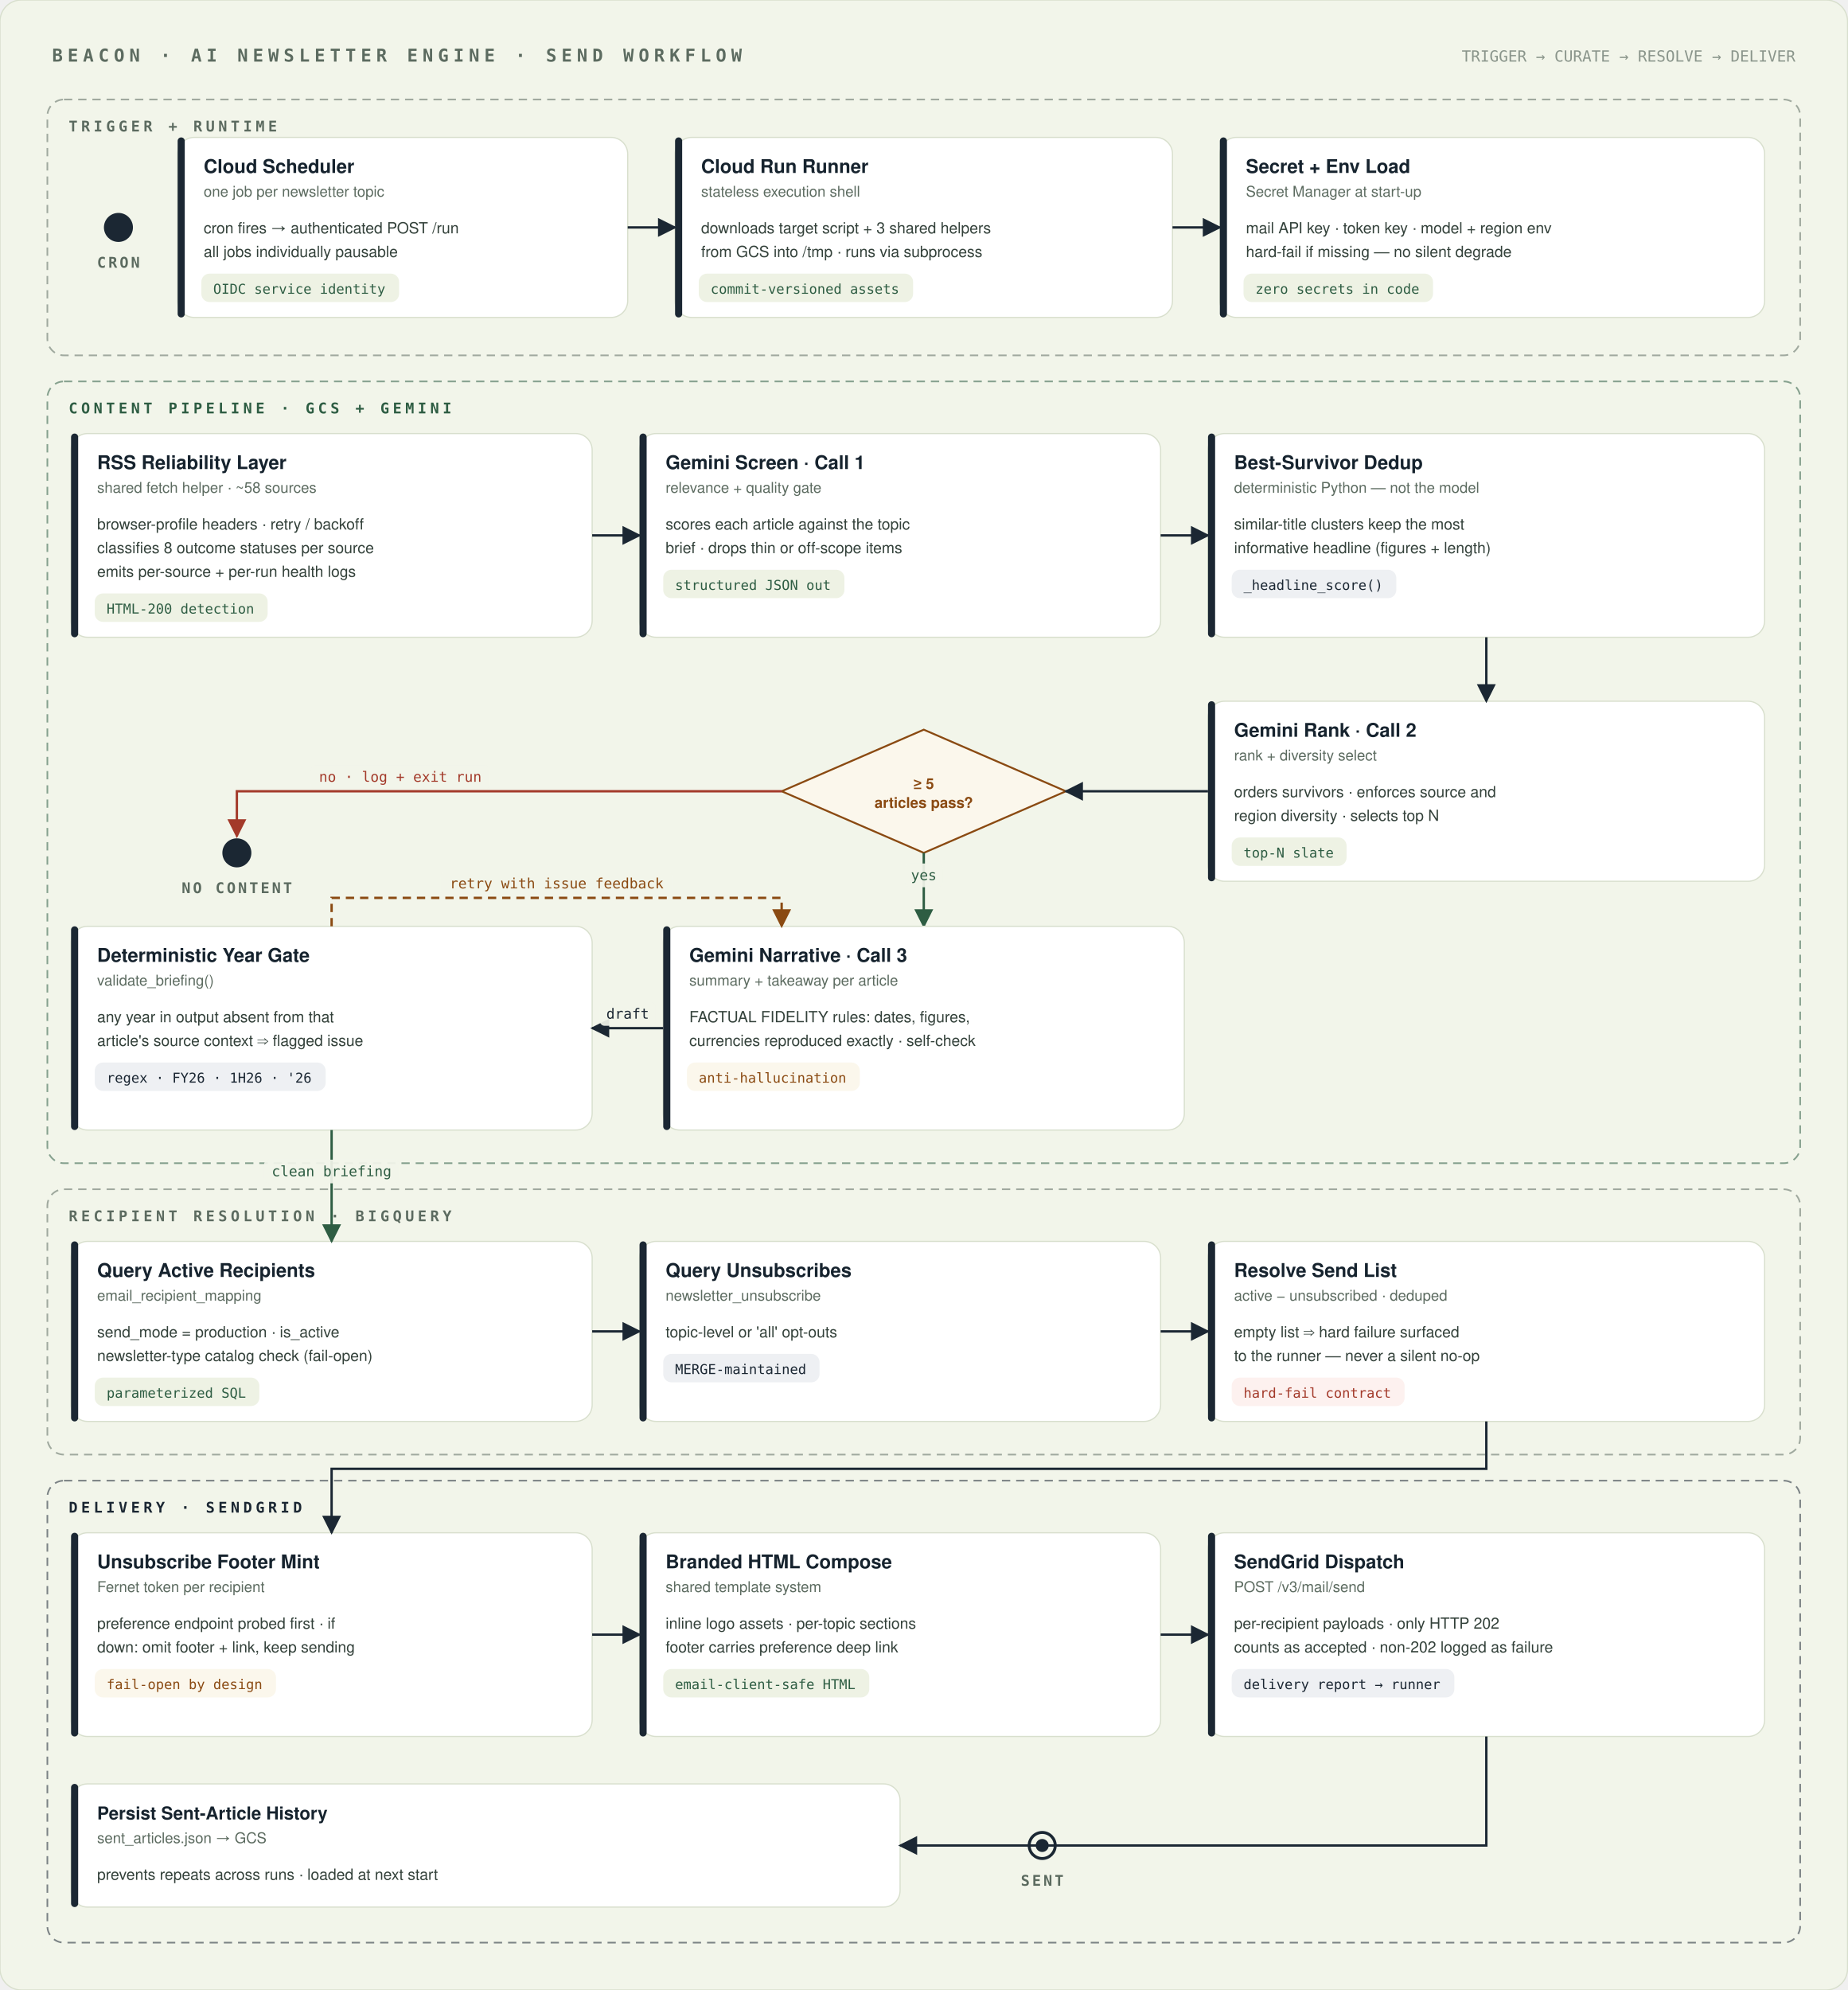
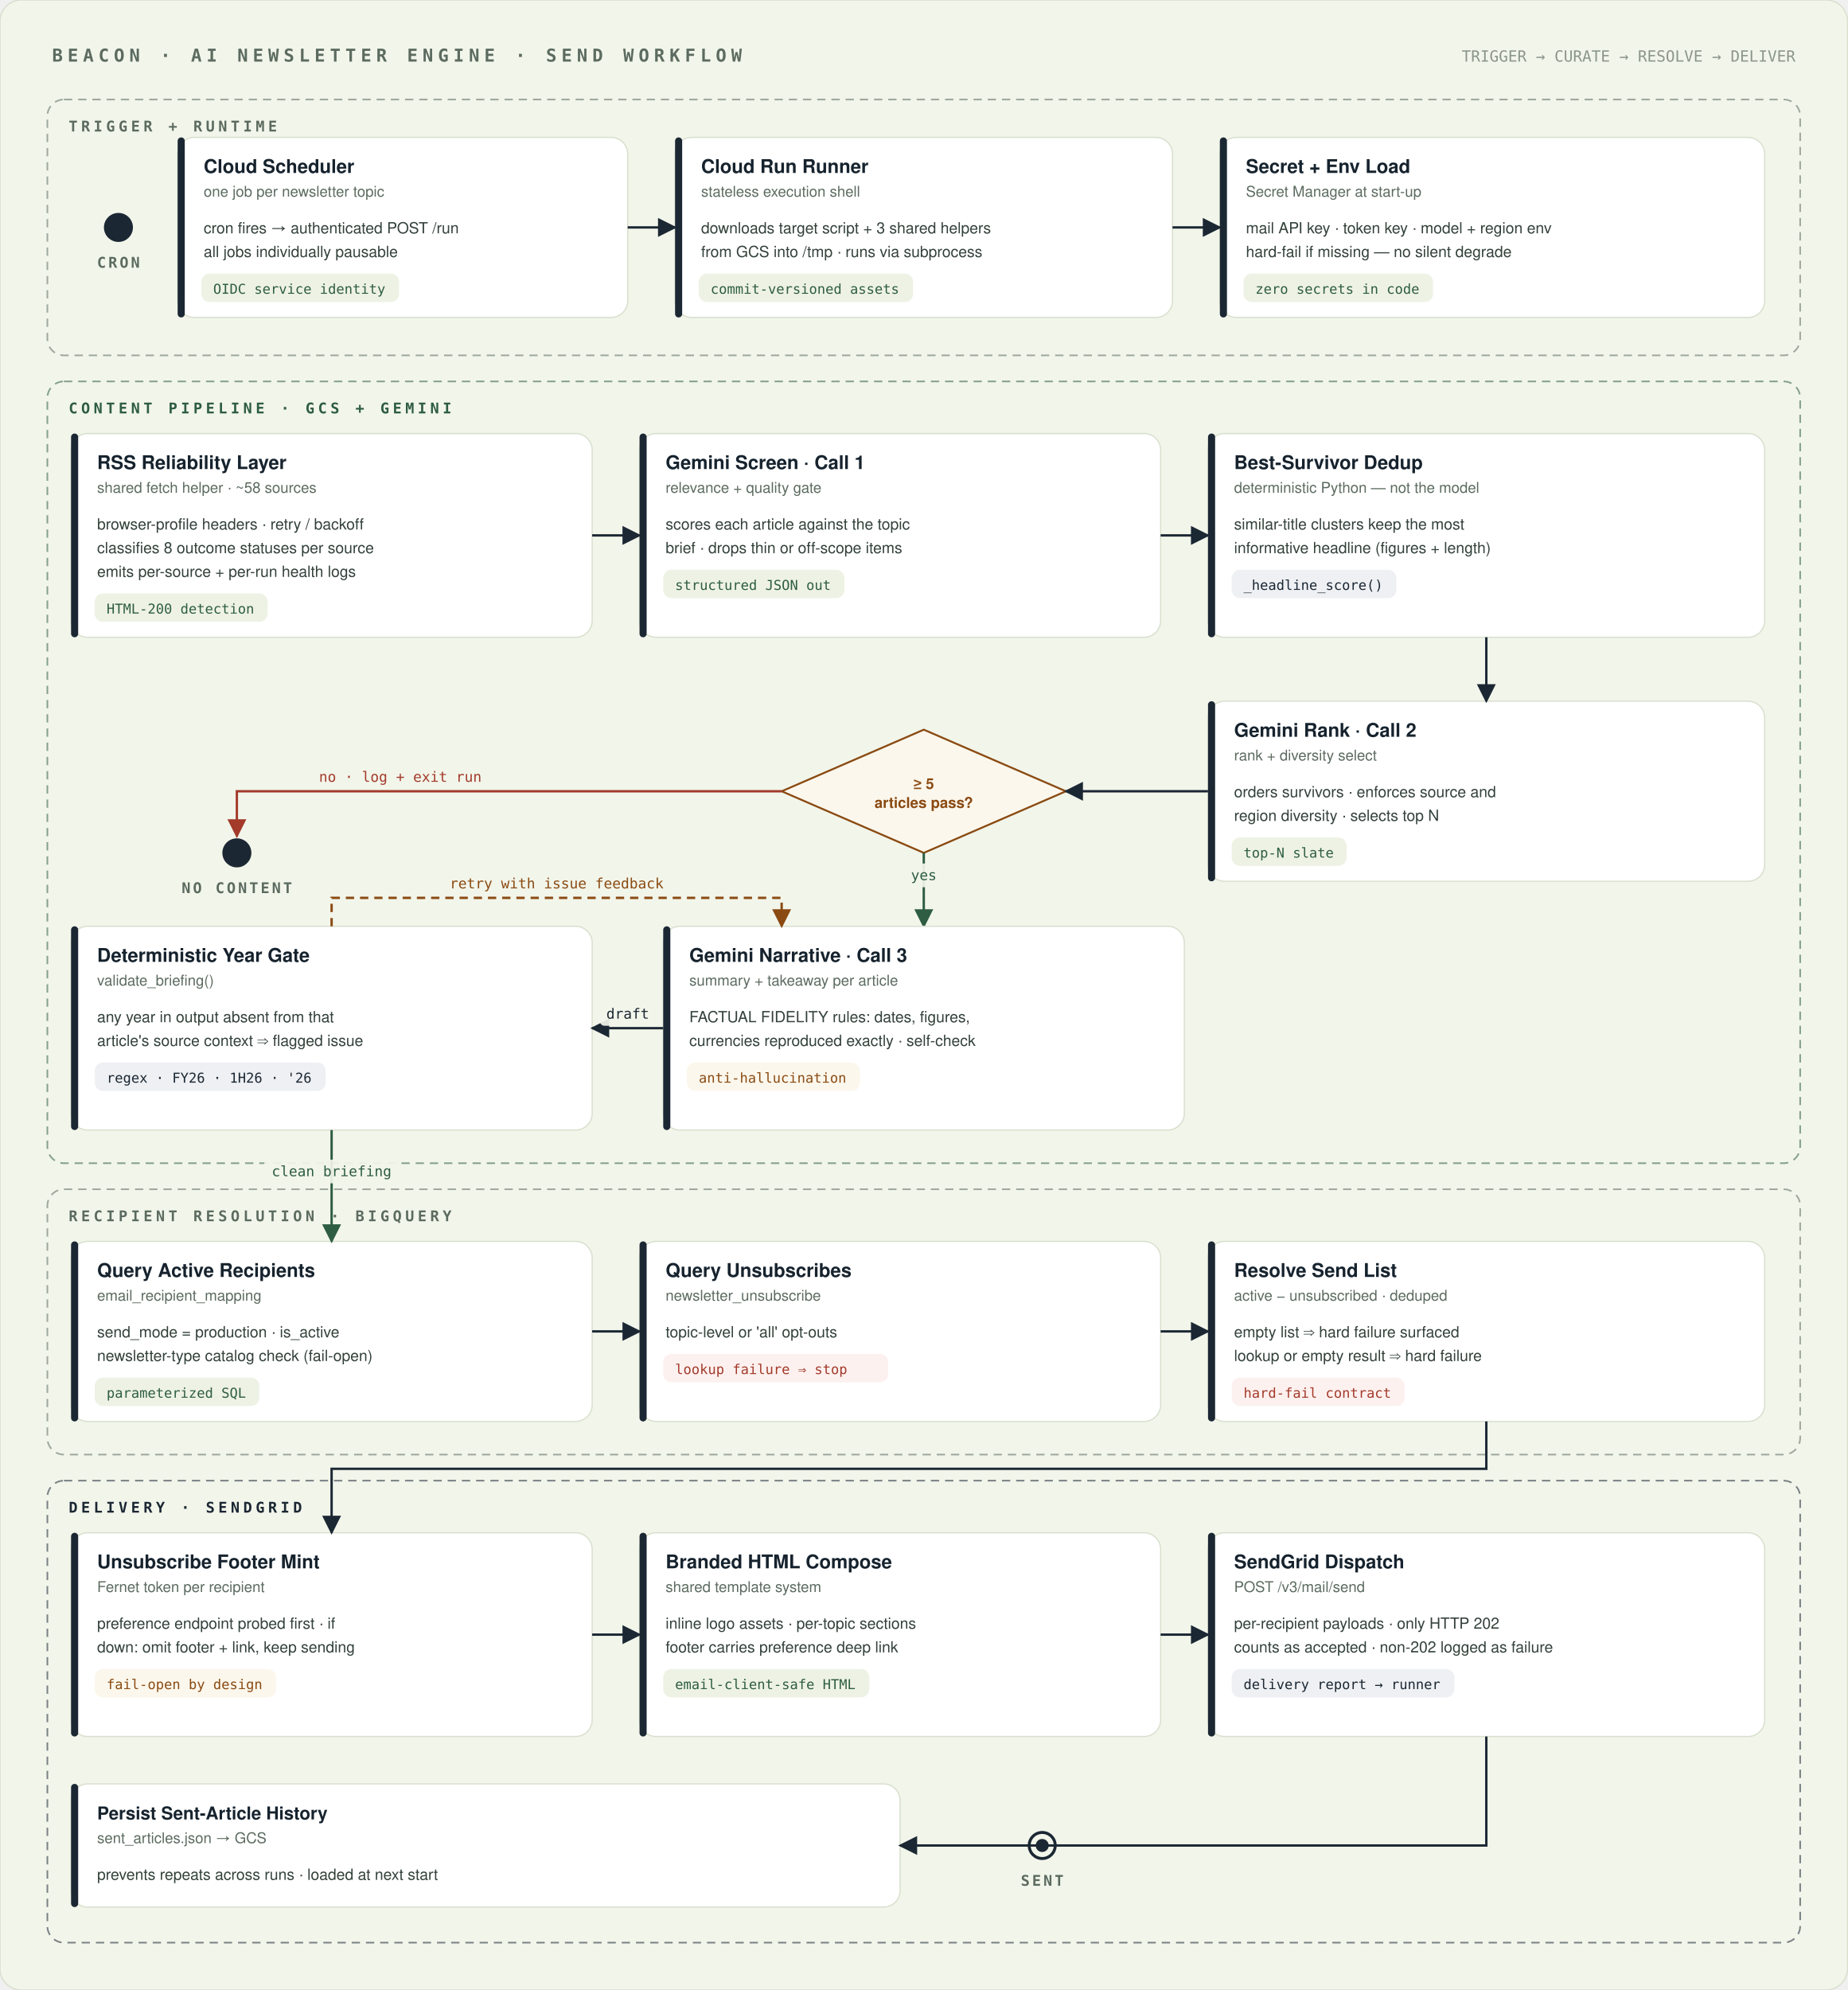
<svg xmlns="http://www.w3.org/2000/svg" viewBox="0 0 1560 1680" font-family="IBM Plex Sans, -apple-system, Segoe UI, Helvetica, Arial, sans-serif">
  <defs>
    <marker id="arr" viewBox="0 0 10 10" refX="9" refY="5" markerWidth="8" markerHeight="8" orient="auto-start-reverse">
      <path d="M0,0 L10,5 L0,10 z" fill="#1b2733" />
    </marker>
    <marker id="arrg" viewBox="0 0 10 10" refX="9" refY="5" markerWidth="8" markerHeight="8" orient="auto-start-reverse">
      <path d="M0,0 L10,5 L0,10 z" fill="#2e5d43" />
    </marker>
    <marker id="arra" viewBox="0 0 10 10" refX="9" refY="5" markerWidth="8" markerHeight="8" orient="auto-start-reverse">
      <path d="M0,0 L10,5 L0,10 z" fill="#8a4a12" />
    </marker>
    <marker id="arrr" viewBox="0 0 10 10" refX="9" refY="5" markerWidth="8" markerHeight="8" orient="auto-start-reverse">
      <path d="M0,0 L10,5 L0,10 z" fill="#a33a2a" />
    </marker>
  </defs>
  <rect x="0" y="0" width="1560" height="1680" rx="18" fill="#f2f5ea" stroke="#d8dfcd" />
  <text x="44" y="52" font-size="15" letter-spacing="4" fill="#5c6b60" font-family="IBM Plex Mono, ui-monospace, Menlo, monospace" font-weight="600">BEACON · AI NEWSLETTER ENGINE · SEND WORKFLOW</text>
  <text x="1516" y="52" text-anchor="end" font-size="13" fill="#8a958b" font-family="IBM Plex Mono, ui-monospace, Menlo, monospace">TRIGGER → CURATE → RESOLVE → DELIVER</text>
  <rect x="40" y="84" width="1480" height="216" rx="14" fill="none" stroke="#5c6b60" stroke-width="1.4" opacity="0.55" stroke-dasharray="7 5" />
  <text x="58" y="111" font-size="12.5" letter-spacing="3" fill="#5c6b60" font-family="IBM Plex Mono, ui-monospace, Menlo, monospace" font-weight="600">TRIGGER + RUNTIME</text>
  <circle cx="100" cy="192" r="11" fill="#1b2733" stroke="#1b2733" stroke-width="2.5" />
  <text x="100" y="226" text-anchor="middle" font-size="12.5" letter-spacing="2" fill="#5c6b60" font-family="IBM Plex Mono, ui-monospace, Menlo, monospace" font-weight="600">CRON</text>
  <rect x="150" y="116" width="380" height="152" rx="14" fill="#ffffff" stroke="#d8dfcd" />
  <rect x="150" y="116" width="6" height="152" rx="3" fill="#1b2733" />
  <text x="172" y="146" font-size="16" font-weight="700" fill="#16232e">Cloud Scheduler</text>
  <text x="172" y="166" font-size="12.5" fill="#5c6b60">one job per newsletter topic</text>
  <text x="172" y="197" font-size="13" fill="#33413a">cron fires → authenticated POST /run</text>
  <text x="172" y="217" font-size="13" fill="#33413a">all jobs individually pausable</text>
  <rect x="170" y="231" width="167" height="24" rx="7" fill="#eef2e4" />
  <text x="180" y="248" font-size="11.5" fill="#2e5d43" font-family="IBM Plex Mono, ui-monospace, Menlo, monospace">OIDC service identity</text>
  <rect x="570" y="116" width="420" height="152" rx="14" fill="#ffffff" stroke="#d8dfcd" />
  <rect x="570" y="116" width="6" height="152" rx="3" fill="#1b2733" />
  <text x="592" y="146" font-size="16" font-weight="700" fill="#16232e">Cloud Run Runner</text>
  <text x="592" y="166" font-size="12.5" fill="#5c6b60">stateless execution shell</text>
  <text x="592" y="197" font-size="13" fill="#33413a">downloads target script + 3 shared helpers</text>
  <text x="592" y="217" font-size="13" fill="#33413a">from GCS into /tmp · runs via subprocess</text>
  <rect x="590" y="231" width="181" height="24" rx="7" fill="#eef2e4" />
  <text x="600" y="248" font-size="11.5" fill="#2e5d43" font-family="IBM Plex Mono, ui-monospace, Menlo, monospace">commit-versioned assets</text>
  <rect x="1030" y="116" width="460" height="152" rx="14" fill="#ffffff" stroke="#d8dfcd" />
  <rect x="1030" y="116" width="6" height="152" rx="3" fill="#1b2733" />
  <text x="1052" y="146" font-size="16" font-weight="700" fill="#16232e">Secret + Env Load</text>
  <text x="1052" y="166" font-size="12.5" fill="#5c6b60">Secret Manager at start-up</text>
  <text x="1052" y="197" font-size="13" fill="#33413a">mail API key · token key · model + region env</text>
  <text x="1052" y="217" font-size="13" fill="#33413a">hard-fail if missing — no silent degrade</text>
  <rect x="1050" y="231" width="160" height="24" rx="7" fill="#eef2e4" />
  <text x="1060" y="248" font-size="11.5" fill="#2e5d43" font-family="IBM Plex Mono, ui-monospace, Menlo, monospace">zero secrets in code</text>
  <polyline points="530,192 570,192" fill="none" stroke="#1b2733" stroke-width="2" marker-end="url(#arr)" />
  <polyline points="990,192 1030,192" fill="none" stroke="#1b2733" stroke-width="2" marker-end="url(#arr)" />
  <rect x="40" y="322" width="1480" height="660" rx="14" fill="none" stroke="#2e5d43" stroke-width="1.4" opacity="0.55" stroke-dasharray="7 5" />
  <text x="58" y="349" font-size="12.5" letter-spacing="3" fill="#2e5d43" font-family="IBM Plex Mono, ui-monospace, Menlo, monospace" font-weight="600">CONTENT PIPELINE · GCS + GEMINI</text>
  <rect x="60" y="366" width="440" height="172" rx="14" fill="#ffffff" stroke="#d8dfcd" />
  <rect x="60" y="366" width="6" height="172" rx="3" fill="#1b2733" />
  <text x="82" y="396" font-size="16" font-weight="700" fill="#16232e">RSS Reliability Layer</text>
  <text x="82" y="416" font-size="12.5" fill="#5c6b60">shared fetch helper · ~58 sources</text>
  <text x="82" y="447" font-size="13" fill="#33413a">browser-profile headers · retry / backoff</text>
  <text x="82" y="467" font-size="13" fill="#33413a">classifies 8 outcome statuses per source</text>
  <text x="82" y="487" font-size="13" fill="#33413a">emits per-source + per-run health logs</text>
  <rect x="80" y="501" width="146" height="24" rx="7" fill="#eef2e4" />
  <text x="90" y="518" font-size="11.5" fill="#2e5d43" font-family="IBM Plex Mono, ui-monospace, Menlo, monospace">HTML-200 detection</text>
  <rect x="540" y="366" width="440" height="172" rx="14" fill="#ffffff" stroke="#d8dfcd" />
  <rect x="540" y="366" width="6" height="172" rx="3" fill="#1b2733" />
  <text x="562" y="396" font-size="16" font-weight="700" fill="#16232e">Gemini Screen · Call 1</text>
  <text x="562" y="416" font-size="12.5" fill="#5c6b60">relevance + quality gate</text>
  <text x="562" y="447" font-size="13" fill="#33413a">scores each article against the topic</text>
  <text x="562" y="467" font-size="13" fill="#33413a">brief · drops thin or off-scope items</text>
  <rect x="560" y="481" width="153" height="24" rx="7" fill="#eef2e4" />
  <text x="570" y="498" font-size="11.5" fill="#2e5d43" font-family="IBM Plex Mono, ui-monospace, Menlo, monospace">structured JSON out</text>
  <rect x="1020" y="366" width="470" height="172" rx="14" fill="#ffffff" stroke="#d8dfcd" />
  <rect x="1020" y="366" width="6" height="172" rx="3" fill="#1b2733" />
  <text x="1042" y="396" font-size="16" font-weight="700" fill="#16232e">Best-Survivor Dedup</text>
  <text x="1042" y="416" font-size="12.5" fill="#5c6b60">deterministic Python — not the model</text>
  <text x="1042" y="447" font-size="13" fill="#33413a">similar-title clusters keep the most</text>
  <text x="1042" y="467" font-size="13" fill="#33413a">informative headline (figures + length)</text>
  <rect x="1040" y="481" width="139" height="24" rx="7" fill="#eef0f3" />
  <text x="1050" y="498" font-size="11.5" fill="#1b2733" font-family="IBM Plex Mono, ui-monospace, Menlo, monospace">_headline_score()</text>
  <polyline points="500,452 540,452" fill="none" stroke="#1b2733" stroke-width="2" marker-end="url(#arr)" />
  <polyline points="980,452 1020,452" fill="none" stroke="#1b2733" stroke-width="2" marker-end="url(#arr)" />
  <rect x="1020" y="592" width="470" height="152" rx="14" fill="#ffffff" stroke="#d8dfcd" />
  <rect x="1020" y="592" width="6" height="152" rx="3" fill="#1b2733" />
  <text x="1042" y="622" font-size="16" font-weight="700" fill="#16232e">Gemini Rank · Call 2</text>
  <text x="1042" y="642" font-size="12.5" fill="#5c6b60">rank + diversity select</text>
  <text x="1042" y="673" font-size="13" fill="#33413a">orders survivors · enforces source and</text>
  <text x="1042" y="693" font-size="13" fill="#33413a">region diversity · selects top N</text>
  <rect x="1040" y="707" width="97" height="24" rx="7" fill="#eef2e4" />
  <text x="1050" y="724" font-size="11.5" fill="#2e5d43" font-family="IBM Plex Mono, ui-monospace, Menlo, monospace">top-N slate</text>
  <polyline points="1255,538 1255,592" fill="none" stroke="#1b2733" stroke-width="2" marker-end="url(#arr)" />
  <polygon points="780,616 900,668 780,720 660,668" fill="#fbf7ec" stroke="#8a4a12" stroke-width="1.6" />
  <text x="780" y="666" text-anchor="middle" font-size="12.5" font-weight="600" fill="#8a4a12">≥ 5</text>
  <text x="780" y="682" text-anchor="middle" font-size="12.5" font-weight="600" fill="#8a4a12">articles pass?</text>
  <polyline points="1020,668 900,668" fill="none" stroke="#1b2733" stroke-width="2" marker-end="url(#arr)" />
  <polyline points="660,668 200,668 200,706" fill="none" stroke="#a33a2a" stroke-width="2" marker-end="url(#arrr)" />
  <rect x="262.5" y="646.0" width="151" height="20" rx="4" fill="#f2f5ea" opacity="0.92" />
  <text x="338.0" y="660.0" text-anchor="middle" font-size="12" fill="#a33a2a" font-family="IBM Plex Mono, ui-monospace, Menlo, monospace">no · log + exit run</text>
  <circle cx="200" cy="720" r="11" fill="#1b2733" stroke="#1b2733" stroke-width="2.5" />
  <text x="200" y="754" text-anchor="middle" font-size="12.5" letter-spacing="2" fill="#5c6b60" font-family="IBM Plex Mono, ui-monospace, Menlo, monospace" font-weight="600">NO CONTENT</text>
  <polyline points="780,720 780,782" fill="none" stroke="#2e5d43" stroke-width="2" marker-end="url(#arrg)" />
  <rect x="764.0" y="729.0" width="32" height="20" rx="4" fill="#f2f5ea" opacity="0.92" />
  <text x="780.0" y="743.0" text-anchor="middle" font-size="12" fill="#2e5d43" font-family="IBM Plex Mono, ui-monospace, Menlo, monospace">yes</text>
  <rect x="560" y="782" width="440" height="172" rx="14" fill="#ffffff" stroke="#d8dfcd" />
  <rect x="560" y="782" width="6" height="172" rx="3" fill="#1b2733" />
  <text x="582" y="812" font-size="16" font-weight="700" fill="#16232e">Gemini Narrative · Call 3</text>
  <text x="582" y="832" font-size="12.5" fill="#5c6b60">summary + takeaway per article</text>
  <text x="582" y="863" font-size="13" fill="#33413a">FACTUAL FIDELITY rules: dates, figures,</text>
  <text x="582" y="883" font-size="13" fill="#33413a">currencies reproduced exactly · self-check</text>
  <rect x="580" y="897" width="146" height="24" rx="7" fill="#fbf7ec" />
  <text x="590" y="914" font-size="11.5" fill="#8a4a12" font-family="IBM Plex Mono, ui-monospace, Menlo, monospace">anti-hallucination</text>
  <rect x="60" y="782" width="440" height="172" rx="14" fill="#ffffff" stroke="#d8dfcd" />
  <rect x="60" y="782" width="6" height="172" rx="3" fill="#1b2733" />
  <text x="82" y="812" font-size="16" font-weight="700" fill="#16232e">Deterministic Year Gate</text>
  <text x="82" y="832" font-size="12.5" fill="#5c6b60">validate_briefing()</text>
  <text x="82" y="863" font-size="13" fill="#33413a">any year in output absent from that</text>
  <text x="82" y="883" font-size="13" fill="#33413a">article's source context ⇒ flagged issue</text>
  <rect x="80" y="897" width="195" height="24" rx="7" fill="#eef0f3" />
  <text x="90" y="914" font-size="11.5" fill="#1b2733" font-family="IBM Plex Mono, ui-monospace, Menlo, monospace">regex · FY26 · 1H26 · '26</text>
  <polyline points="560,868 500,868" fill="none" stroke="#1b2733" stroke-width="2" marker-end="url(#arr)" />
  <rect x="506.5" y="846.0" width="47" height="20" rx="4" fill="#f2f5ea" opacity="0.92" />
  <text x="530.0" y="860.0" text-anchor="middle" font-size="12" fill="#1b2733" font-family="IBM Plex Mono, ui-monospace, Menlo, monospace">draft</text>
  <polyline points="280,782 280,758 660,758 660,782" fill="none" stroke="#8a4a12" stroke-width="2" stroke-dasharray="7 5" marker-end="url(#arra)" />
  <rect x="372.0" y="736.0" width="196" height="20" rx="4" fill="#f2f5ea" opacity="0.92" />
  <text x="470.0" y="750.0" text-anchor="middle" font-size="12" fill="#8a4a12" font-family="IBM Plex Mono, ui-monospace, Menlo, monospace">retry with issue feedback</text>
  <rect x="40" y="1004" width="1480" height="224" rx="14" fill="none" stroke="#5c6b60" stroke-width="1.4" opacity="0.55" stroke-dasharray="7 5" />
  <text x="58" y="1031" font-size="12.5" letter-spacing="3" fill="#5c6b60" font-family="IBM Plex Mono, ui-monospace, Menlo, monospace" font-weight="600">RECIPIENT RESOLUTION · BIGQUERY</text>
  <rect x="60" y="1048" width="440" height="152" rx="14" fill="#ffffff" stroke="#d8dfcd" />
  <rect x="60" y="1048" width="6" height="152" rx="3" fill="#1b2733" />
  <text x="82" y="1078" font-size="16" font-weight="700" fill="#16232e">Query Active Recipients</text>
  <text x="82" y="1098" font-size="12.5" fill="#5c6b60">email_recipient_mapping</text>
  <text x="82" y="1129" font-size="13" fill="#33413a">send_mode = production · is_active</text>
  <text x="82" y="1149" font-size="13" fill="#33413a">newsletter-type catalog check (fail-open)</text>
  <rect x="80" y="1163" width="139" height="24" rx="7" fill="#eef2e4" />
  <text x="90" y="1180" font-size="11.5" fill="#2e5d43" font-family="IBM Plex Mono, ui-monospace, Menlo, monospace">parameterized SQL</text>
  <rect x="540" y="1048" width="440" height="152" rx="14" fill="#ffffff" stroke="#d8dfcd" />
  <rect x="540" y="1048" width="6" height="152" rx="3" fill="#1b2733" />
  <text x="562" y="1078" font-size="16" font-weight="700" fill="#16232e">Query Unsubscribes</text>
  <text x="562" y="1098" font-size="12.5" fill="#5c6b60">newsletter_unsubscribe</text>
  <text x="562" y="1129" font-size="13" fill="#33413a">topic-level or 'all' opt-outs</text>
-   <rect x="560" y="1143" width="132" height="24" rx="7" fill="#eef0f3" />
-   <text x="570" y="1160" font-size="11.5" fill="#1b2733" font-family="IBM Plex Mono, ui-monospace, Menlo, monospace">MERGE-maintained</text>
+   <rect x="560" y="1143" width="190" height="24" rx="7" fill="#fdf1ef" />
+   <text x="570" y="1160" font-size="11.5" fill="#a33a2a" font-family="IBM Plex Mono, ui-monospace, Menlo, monospace">lookup failure ⇒ stop</text>
  <rect x="1020" y="1048" width="470" height="152" rx="14" fill="#ffffff" stroke="#d8dfcd" />
  <rect x="1020" y="1048" width="6" height="152" rx="3" fill="#1b2733" />
  <text x="1042" y="1078" font-size="16" font-weight="700" fill="#16232e">Resolve Send List</text>
  <text x="1042" y="1098" font-size="12.5" fill="#5c6b60">active − unsubscribed · deduped</text>
  <text x="1042" y="1129" font-size="13" fill="#33413a">empty list ⇒ hard failure surfaced</text>
-   <text x="1042" y="1149" font-size="13" fill="#33413a">to the runner — never a silent no-op</text>
+   <text x="1042" y="1149" font-size="13" fill="#33413a">lookup or empty result ⇒ hard failure</text>
  <rect x="1040" y="1163" width="146" height="24" rx="7" fill="#fdf1ef" />
  <text x="1050" y="1180" font-size="11.5" fill="#a33a2a" font-family="IBM Plex Mono, ui-monospace, Menlo, monospace">hard-fail contract</text>
  <polyline points="280,954 280,1048" fill="none" stroke="#2e5d43" stroke-width="2" marker-end="url(#arrg)" />
  <rect x="223.0" y="979.0" width="114" height="20" rx="4" fill="#f2f5ea" opacity="0.92" />
  <text x="280.0" y="993.0" text-anchor="middle" font-size="12" fill="#2e5d43" font-family="IBM Plex Mono, ui-monospace, Menlo, monospace">clean briefing</text>
  <polyline points="500,1124 540,1124" fill="none" stroke="#1b2733" stroke-width="2" marker-end="url(#arr)" />
  <polyline points="980,1124 1020,1124" fill="none" stroke="#1b2733" stroke-width="2" marker-end="url(#arr)" />
  <rect x="40" y="1250" width="1480" height="390" rx="14" fill="none" stroke="#1b2733" stroke-width="1.4" opacity="0.55" stroke-dasharray="7 5" />
  <text x="58" y="1277" font-size="12.5" letter-spacing="3" fill="#1b2733" font-family="IBM Plex Mono, ui-monospace, Menlo, monospace" font-weight="600">DELIVERY · SENDGRID</text>
  <rect x="60" y="1294" width="440" height="172" rx="14" fill="#ffffff" stroke="#d8dfcd" />
  <rect x="60" y="1294" width="6" height="172" rx="3" fill="#1b2733" />
  <text x="82" y="1324" font-size="16" font-weight="700" fill="#16232e">Unsubscribe Footer Mint</text>
  <text x="82" y="1344" font-size="12.5" fill="#5c6b60">Fernet token per recipient</text>
  <text x="82" y="1375" font-size="13" fill="#33413a">preference endpoint probed first · if</text>
  <text x="82" y="1395" font-size="13" fill="#33413a">down: omit footer + link, keep sending</text>
  <rect x="80" y="1409" width="153" height="24" rx="7" fill="#fbf7ec" />
  <text x="90" y="1426" font-size="11.5" fill="#8a4a12" font-family="IBM Plex Mono, ui-monospace, Menlo, monospace">fail-open by design</text>
  <rect x="540" y="1294" width="440" height="172" rx="14" fill="#ffffff" stroke="#d8dfcd" />
  <rect x="540" y="1294" width="6" height="172" rx="3" fill="#1b2733" />
  <text x="562" y="1324" font-size="16" font-weight="700" fill="#16232e">Branded HTML Compose</text>
  <text x="562" y="1344" font-size="12.5" fill="#5c6b60">shared template system</text>
  <text x="562" y="1375" font-size="13" fill="#33413a">inline logo assets · per-topic sections</text>
  <text x="562" y="1395" font-size="13" fill="#33413a">footer carries preference deep link</text>
  <rect x="560" y="1409" width="174" height="24" rx="7" fill="#eef2e4" />
  <text x="570" y="1426" font-size="11.5" fill="#2e5d43" font-family="IBM Plex Mono, ui-monospace, Menlo, monospace">email-client-safe HTML</text>
  <rect x="1020" y="1294" width="470" height="172" rx="14" fill="#ffffff" stroke="#d8dfcd" />
  <rect x="1020" y="1294" width="6" height="172" rx="3" fill="#1b2733" />
  <text x="1042" y="1324" font-size="16" font-weight="700" fill="#16232e">SendGrid Dispatch</text>
  <text x="1042" y="1344" font-size="12.5" fill="#5c6b60">POST /v3/mail/send</text>
  <text x="1042" y="1375" font-size="13" fill="#33413a">per-recipient payloads · only HTTP 202</text>
  <text x="1042" y="1395" font-size="13" fill="#33413a">counts as accepted · non-202 logged as failure</text>
  <rect x="1040" y="1409" width="188" height="24" rx="7" fill="#eef0f3" />
  <text x="1050" y="1426" font-size="11.5" fill="#1b2733" font-family="IBM Plex Mono, ui-monospace, Menlo, monospace">delivery report → runner</text>
  <polyline points="1255,1200 1255,1240 280,1240 280,1294" fill="none" stroke="#1b2733" stroke-width="2" marker-end="url(#arr)" />
  <polyline points="500,1380 540,1380" fill="none" stroke="#1b2733" stroke-width="2" marker-end="url(#arr)" />
  <polyline points="980,1380 1020,1380" fill="none" stroke="#1b2733" stroke-width="2" marker-end="url(#arr)" />
  <rect x="60" y="1506" width="700" height="104" rx="14" fill="#ffffff" stroke="#d8dfcd" />
  <rect x="60" y="1506" width="6" height="104" rx="3" fill="#1b2733" />
  <text x="82" y="1536" font-size="15" font-weight="700" fill="#16232e">Persist Sent-Article History</text>
  <text x="82" y="1556" font-size="12.5" fill="#5c6b60">sent_articles.json → GCS</text>
  <text x="82" y="1587" font-size="13" fill="#33413a">prevents repeats across runs · loaded at next start</text>
  <polyline points="1255,1466 1255,1558 760,1558" fill="none" stroke="#1b2733" stroke-width="2" marker-end="url(#arr)" />
  <circle cx="880" cy="1558" r="11" fill="none" stroke="#1b2733" stroke-width="2.5" />
  <circle cx="880" cy="1558" r="5.5" fill="#1b2733" />
  <text x="880" y="1592" text-anchor="middle" font-size="12.5" letter-spacing="2" fill="#5c6b60" font-family="IBM Plex Mono, ui-monospace, Menlo, monospace" font-weight="600">SENT</text>
</svg>
